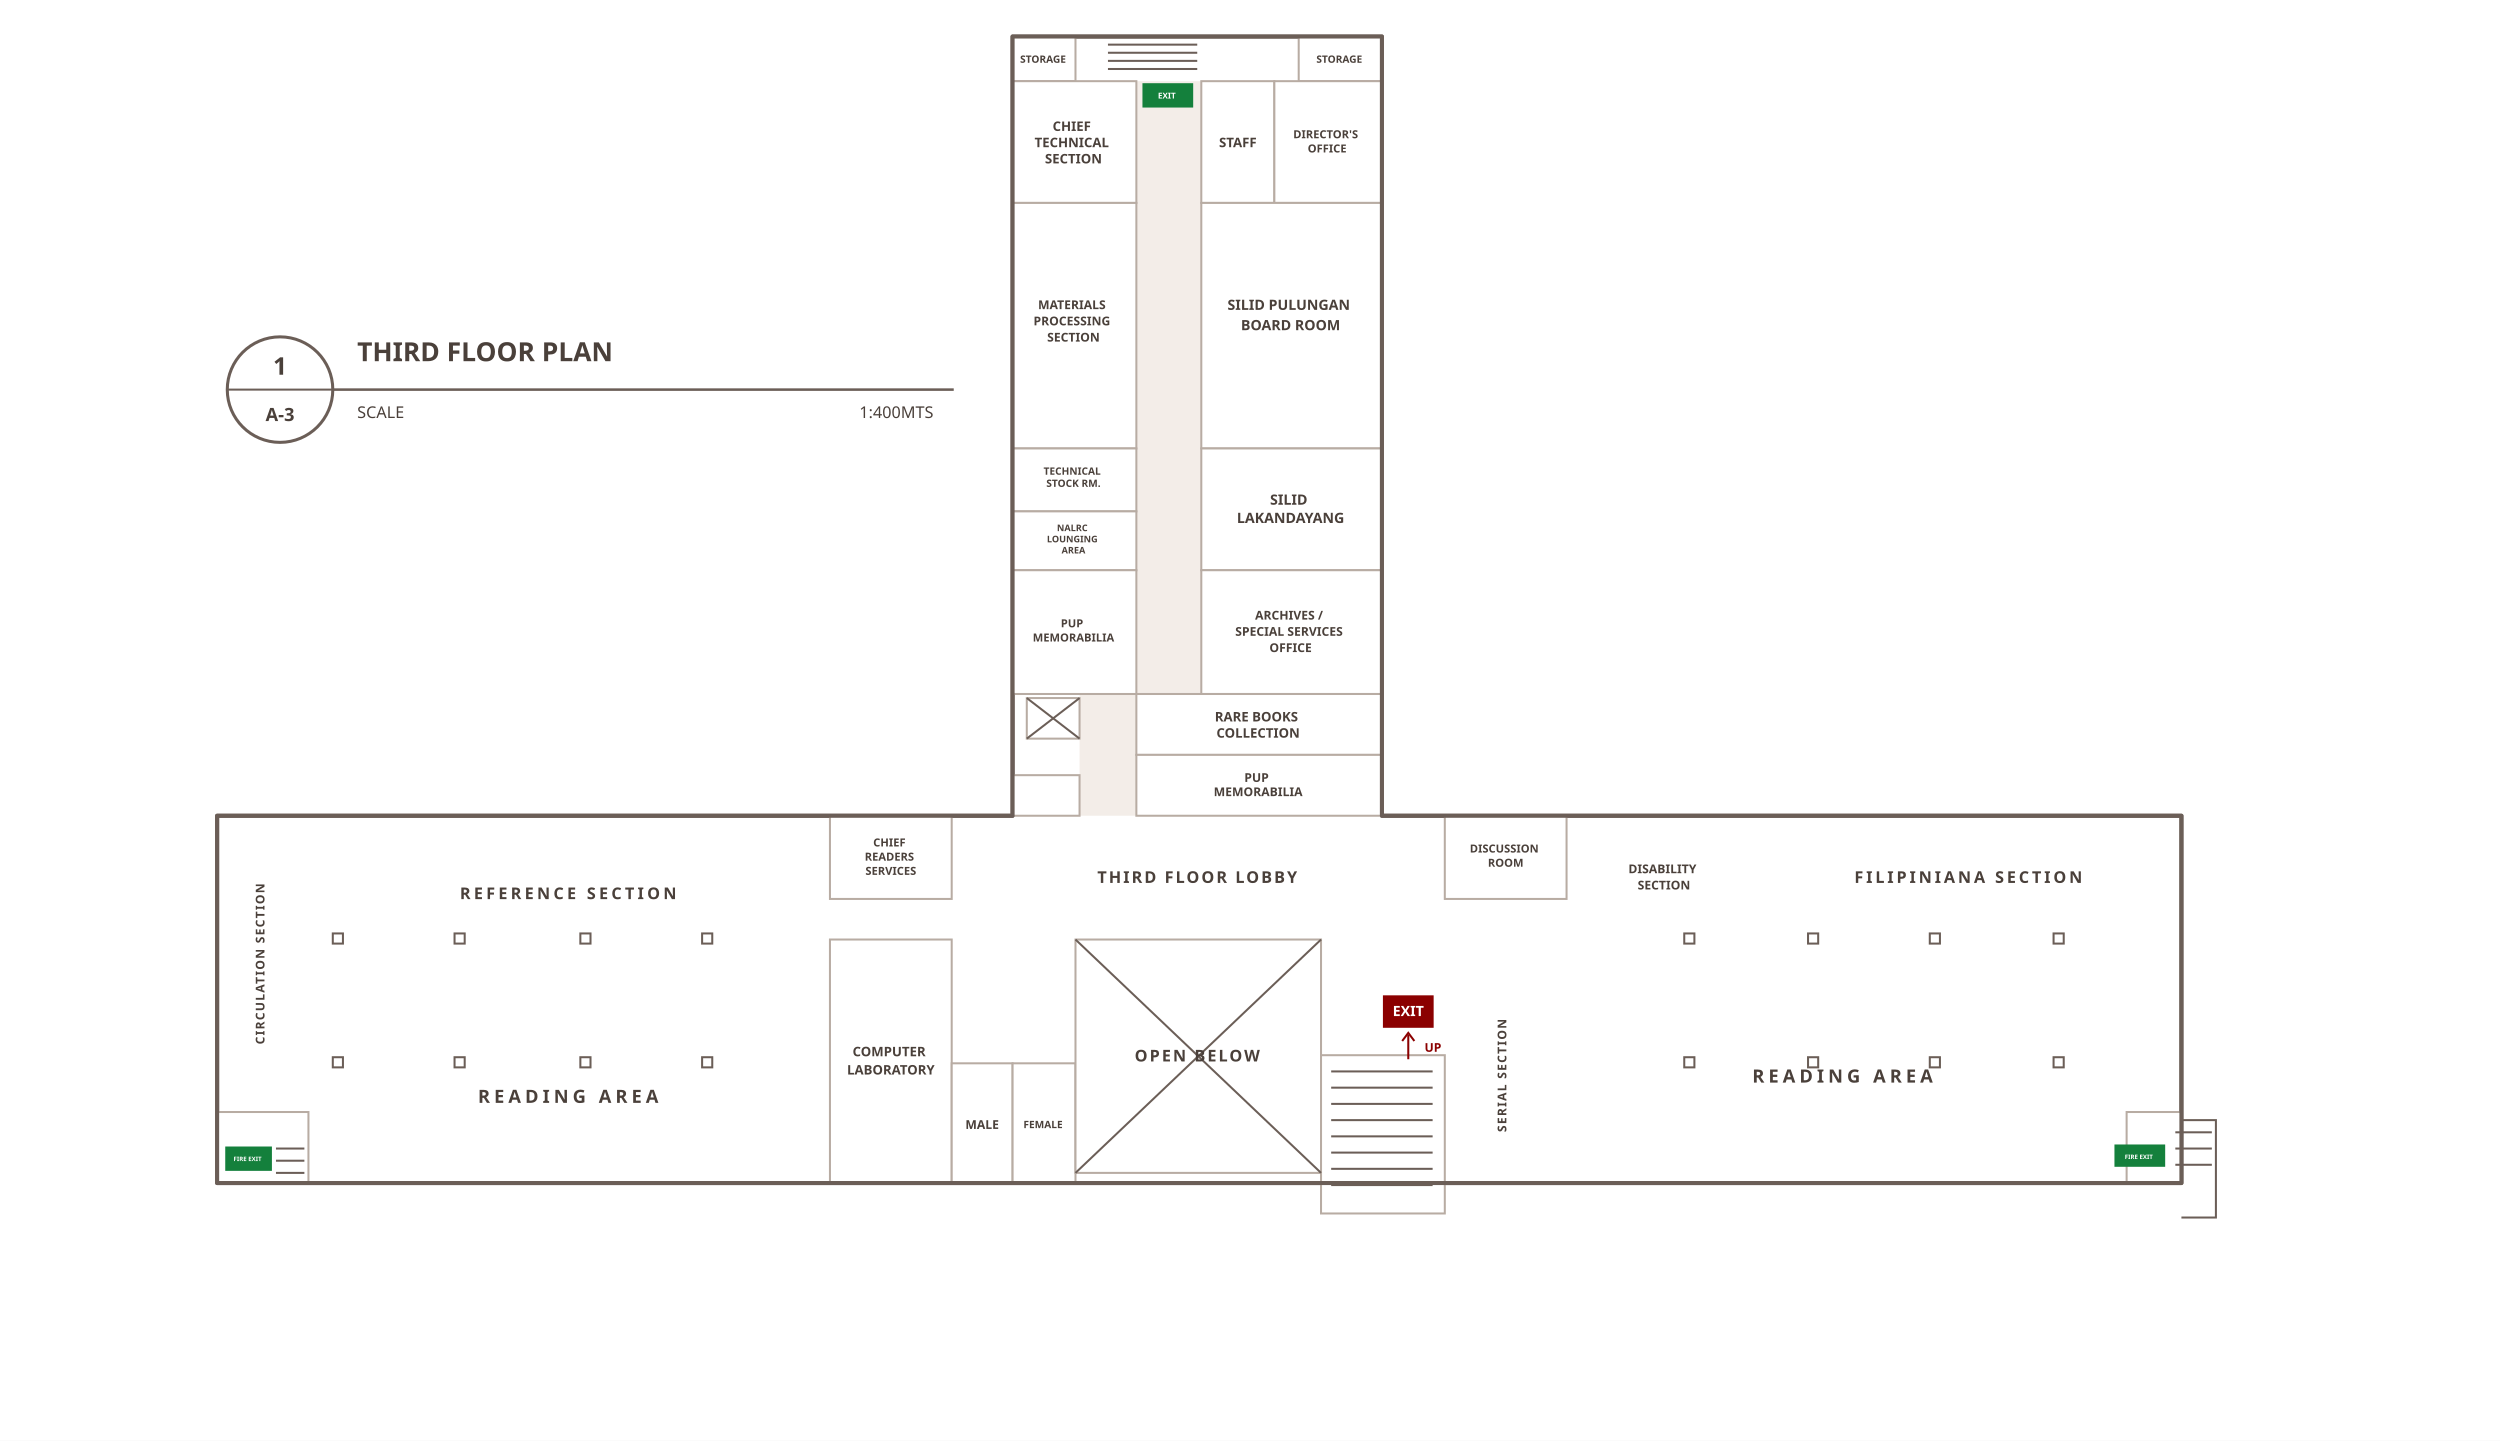
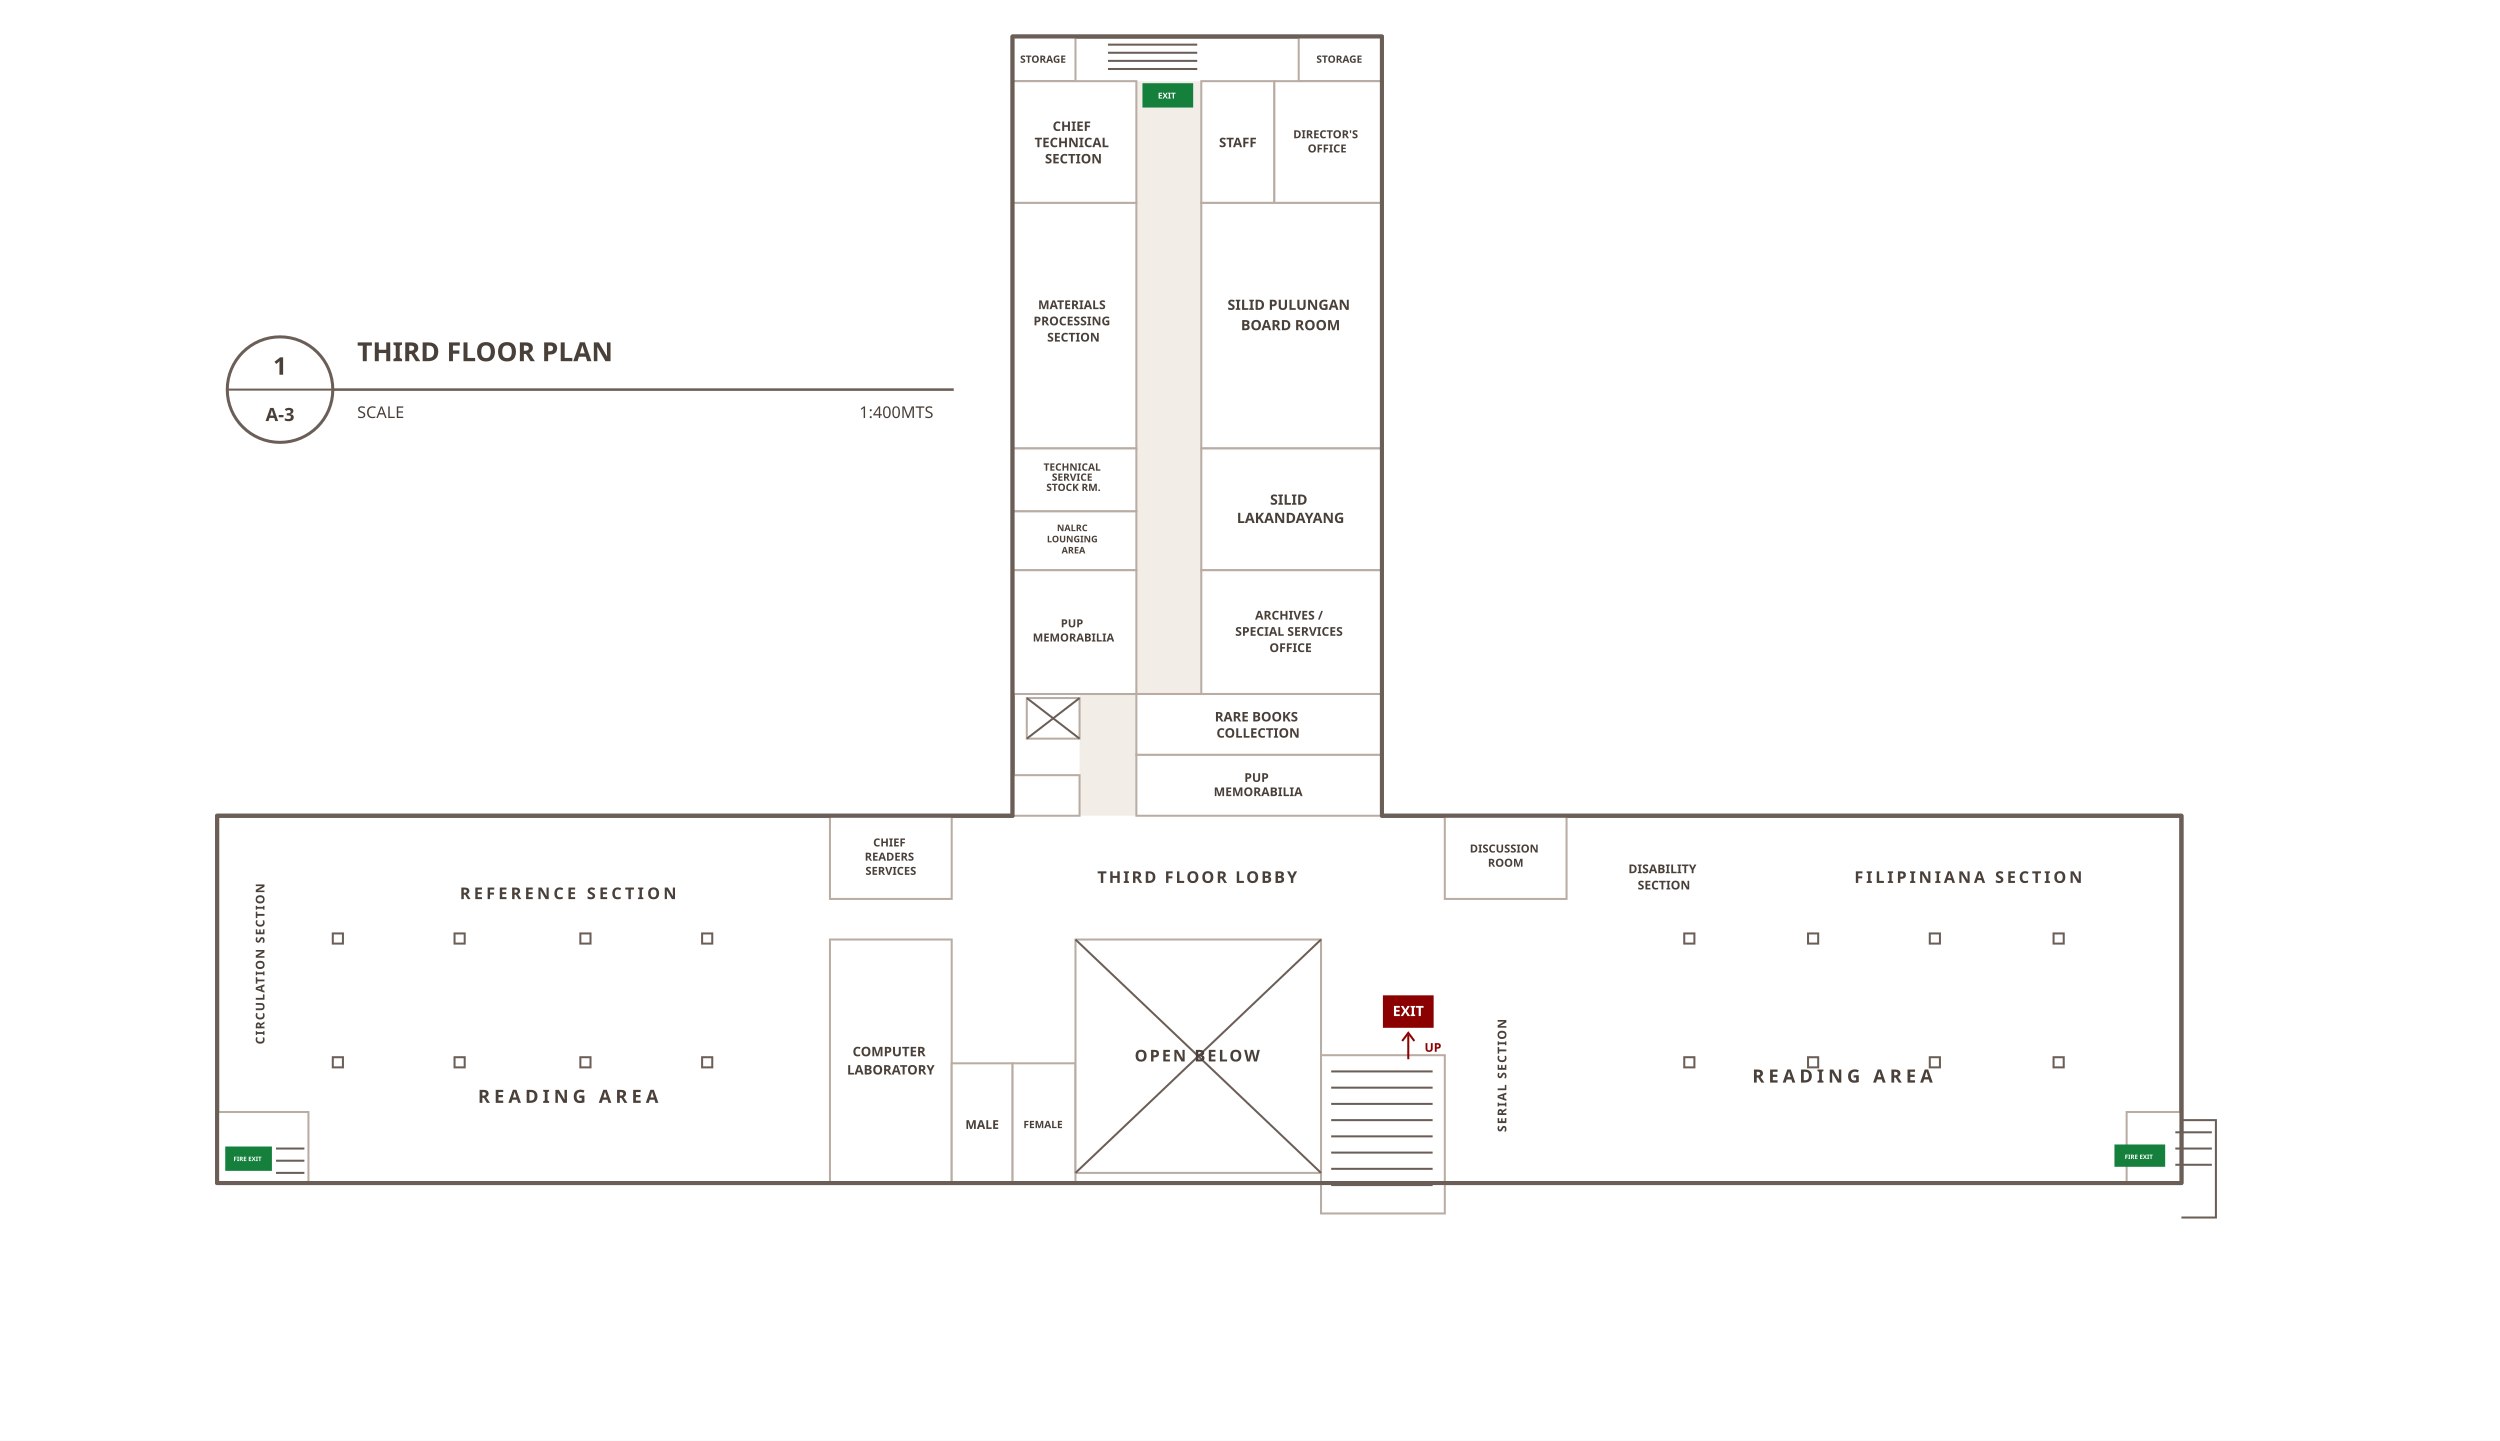
<svg xmlns="http://www.w3.org/2000/svg" viewBox="0 0 1232 710" width="1232" height="710" data-floor="library-3f">
  <rect width="1232" height="710" fill="#FFFFFF" />
  <g class="plan">
    <path class="wing" fill="#FFFFFF" stroke="#6B5E57" stroke-width="2" stroke-linejoin="round" d="M499,18 L681,18 L681,402 L1075,402 L1075,583 L107,583 L107,402 L499,402 Z" />
    <polygon class="corridor" fill="#F3EDE8" stroke="none" points="560,40 592,40 592,342 560,342" />
    <polygon class="corridor" fill="#F3EDE8" stroke="none" points="532,342 560,342 560,402 532,402" />
    <g class="rooms">
      <polygon fill="#FFFFFF" stroke="#B8ACA3" stroke-width="1" points="499,18 530,18 530,40 499,40" />
      <polygon fill="#FFFFFF" stroke="#B8ACA3" stroke-width="1" points="640,18 681,18 681,40 640,40" />
      <polygon class="room" data-room="library-3f-chief-technical-section" data-baked="1" fill="#FFFFFF" stroke="#B8ACA3" stroke-width="1" points="499,40 560,40 560,100 499,100" />
      <polygon class="room" data-room="library-3f-staff" data-baked="1" fill="#FFFFFF" stroke="#B8ACA3" stroke-width="1" points="592,40 628,40 628,100 592,100" />
      <polygon class="room" data-room="library-3f-director-s-office" data-baked="1" fill="#FFFFFF" stroke="#B8ACA3" stroke-width="1" points="628,40 681,40 681,100 628,100" />
      <polygon class="room" data-room="library-3f-materials-processing-section" data-baked="1" fill="#FFFFFF" stroke="#B8ACA3" stroke-width="1" points="499,100 560,100 560,221 499,221" />
      <polygon class="room" data-room="library-3f-silid-pulungan-board-room" data-baked="1" fill="#FFFFFF" stroke="#B8ACA3" stroke-width="1" points="592,100 681,100 681,221 592,221" />
      <polygon class="room" data-room="library-3f-technical-service-stock-rm" data-baked="1" fill="#FFFFFF" stroke="#B8ACA3" stroke-width="1" points="499,221 560,221 560,252 499,252" />
      <polygon class="room" data-room="library-3f-nalrc-lounging-area" data-baked="1" fill="#FFFFFF" stroke="#B8ACA3" stroke-width="1" points="499,252 560,252 560,281 499,281" />
      <polygon class="room" data-room="library-3f-silid-lakandayang" data-baked="1" fill="#FFFFFF" stroke="#B8ACA3" stroke-width="1" points="592,221 681,221 681,281 592,281" />
      <polygon class="room" data-room="library-3f-pup-memorabilia" data-baked="1" fill="#FFFFFF" stroke="#B8ACA3" stroke-width="1" points="499,281 560,281 560,342 499,342" />
      <polygon class="room" data-room="library-3f-archives-special-services-office" data-baked="1" fill="#FFFFFF" stroke="#B8ACA3" stroke-width="1" points="592,281 681,281 681,342 592,342" />
      <polygon class="room" data-room="library-3f-elevator" data-baked="1" fill="#FFFFFF" stroke="#B8ACA3" stroke-width="1" points="506,344 532,344 532,364 506,364" />
      <polygon fill="#FFFFFF" stroke="#B8ACA3" stroke-width="1" points="499,382 532,382 532,402 499,402" />
      <polygon class="room" data-room="library-3f-rare-books-collection" data-baked="1" fill="#FFFFFF" stroke="#B8ACA3" stroke-width="1" points="560,342 681,342 681,372 560,372" />
      <polygon fill="#FFFFFF" stroke="#B8ACA3" stroke-width="1" points="560,372 681,372 681,402 560,402" />
      <polygon class="room" data-room="library-3f-chief-readers-services" data-baked="1" fill="#FFFFFF" stroke="#B8ACA3" stroke-width="1" points="409,402 469,402 469,443 409,443" />
      <polygon class="room" data-room="library-3f-computer-laboratory" data-baked="1" fill="#FFFFFF" stroke="#B8ACA3" stroke-width="1" points="409,463 469,463 469,583 409,583" />
      <polygon class="room" data-room="library-3f-male-cr" data-baked="1" fill="#FFFFFF" stroke="#B8ACA3" stroke-width="1" points="469,524 499,524 499,583 469,583" />
      <polygon class="room" data-room="library-3f-female-cr" data-baked="1" fill="#FFFFFF" stroke="#B8ACA3" stroke-width="1" points="499,524 530,524 530,583 499,583" />
      <polygon class="room" data-room="library-3f-open-below" data-baked="1" fill="#FFFFFF" stroke="#B8ACA3" stroke-width="1" points="530,463 651,463 651,578 530,578" />
      <polygon class="room" data-room="library-3f-discussion-room" data-baked="1" fill="#FFFFFF" stroke="#B8ACA3" stroke-width="1" points="712,402 772,402 772,443 712,443" />
      <polygon class="room" data-room="library-3f-circulation-section" data-baked="1" fill="none" stroke="none" points="107,402 152,402 152,548 107,548" />
      <polygon class="room" data-room="library-3f-reference-section" data-baked="1" fill="none" stroke="none" points="152,402 409,402 409,492 152,492" />
      <polygon class="room" data-room="library-3f-reading-area-west" data-baked="1" fill="none" stroke="none" points="152,492 409,492 409,583 152,583" />
      <polygon class="room" data-room="library-3f-fire-exit-west" data-baked="1" fill="#FFFFFF" stroke="#B8ACA3" stroke-width="1" points="107,548 152,548 152,583 107,583" />
      <polygon class="room" data-room="library-3f-third-floor-lobby" data-baked="1" fill="none" stroke="none" points="469,402 712,402 712,463 530,463 530,524 469,524" />
      <polygon class="room" data-room="library-3f-disability-section" data-baked="1" fill="none" stroke="none" points="772,402 868,402 868,463 772,463" />
      <polygon class="room" data-room="library-3f-filipiniana-section" data-baked="1" fill="none" stroke="none" points="868,402 1075,402 1075,463 868,463" />
      <polygon class="room" data-room="library-3f-serial-section" data-baked="1" fill="none" stroke="none" points="712,463 768,463 768,583 712,583" />
      <polygon class="room" data-room="library-3f-reading-area-east" data-baked="1" fill="none" stroke="none" points="768,463 1048,463 1048,583 768,583" />
      <polygon class="room" data-room="library-3f-fire-exit-east" data-baked="1" fill="#FFFFFF" stroke="#B8ACA3" stroke-width="1" points="1048,548 1075,548 1075,583 1048,583" />
      <polygon class="room" data-room="library-3f-stairs-up" data-baked="1" fill="#FFFFFF" stroke="#B8ACA3" stroke-width="1" points="651,520 712,520 712,598 651,598" />
      <polygon class="room" data-room="library-3f-exit-main-stairs" data-baked="1" fill="#8B0000" stroke="#8B0000" stroke-width="1" points="682,491 706,491 706,506 682,506" />
    </g>
    <g class="stairs" fill="none" stroke="#6B5E57" stroke-width="1">
      <line x1="546" y1="22" x2="590" y2="22" />
      <line x1="546" y1="26" x2="590" y2="26" />
      <line x1="546" y1="30" x2="590" y2="30" />
      <line x1="546" y1="34" x2="590" y2="34" />
      <line x1="656" y1="528" x2="706" y2="528" />
      <line x1="656" y1="536" x2="706" y2="536" />
      <line x1="656" y1="544" x2="706" y2="544" />
      <line x1="656" y1="552" x2="706" y2="552" />
      <line x1="656" y1="560" x2="706" y2="560" />
      <line x1="656" y1="568" x2="706" y2="568" />
      <line x1="656" y1="576" x2="706" y2="576" />
      <line x1="656" y1="584" x2="706" y2="584" />
      <line x1="136" y1="566" x2="150" y2="566" />
      <line x1="136" y1="572" x2="150" y2="572" />
      <line x1="136" y1="578" x2="150" y2="578" />
      <line x1="1072" y1="558" x2="1090" y2="558" />
      <line x1="1072" y1="566" x2="1090" y2="566" />
      <line x1="1072" y1="574" x2="1090" y2="574" />
      <path d="M1075,552 L1092,552 L1092,600 L1075,600" />
    </g>
    <g class="void" fill="none" stroke="#6B5E57" stroke-width="1">
      <line x1="530" y1="463" x2="651" y2="578" />
      <line x1="651" y1="463" x2="530" y2="578" />
      <line x1="506" y1="344" x2="532" y2="364" />
      <line x1="532" y1="344" x2="506" y2="364" />
    </g>
    <g class="columns" fill="none" stroke="#6B5E57" stroke-width="1">
      <rect x="164" y="460" width="5" height="5" />
      <rect x="224" y="460" width="5" height="5" />
      <rect x="286" y="460" width="5" height="5" />
      <rect x="346" y="460" width="5" height="5" />
      <rect x="164" y="521" width="5" height="5" />
      <rect x="224" y="521" width="5" height="5" />
      <rect x="286" y="521" width="5" height="5" />
      <rect x="346" y="521" width="5" height="5" />
      <rect x="830" y="460" width="5" height="5" />
      <rect x="891" y="460" width="5" height="5" />
      <rect x="951" y="460" width="5" height="5" />
      <rect x="1012" y="460" width="5" height="5" />
      <rect x="830" y="521" width="5" height="5" />
      <rect x="891" y="521" width="5" height="5" />
      <rect x="951" y="521" width="5" height="5" />
      <rect x="1012" y="521" width="5" height="5" />
    </g>
    <g class="marks">
      <rect x="563" y="41" width="25" height="12" fill="#14803C" />
      <text x="575" y="47" fill="#FFFFFF" font-family="system-ui,sans-serif" font-size="4" font-weight="700" text-anchor="middle" dominant-baseline="central">EXIT</text>
      <rect x="111" y="565" width="23" height="12" fill="#14803C" />
      <text x="122" y="571" fill="#FFFFFF" font-family="system-ui,sans-serif" font-size="3" font-weight="700" text-anchor="middle" dominant-baseline="central">FIRE EXIT</text>
      <rect x="1042" y="564" width="25" height="11" fill="#14803C" />
      <text x="1054" y="570" fill="#FFFFFF" font-family="system-ui,sans-serif" font-size="3" font-weight="700" text-anchor="middle" dominant-baseline="central">FIRE EXIT</text>
      <text x="694" y="498" fill="#FFFFFF" font-family="system-ui,sans-serif" font-size="7" font-weight="700" text-anchor="middle" dominant-baseline="central">EXIT</text>
      <line x1="694" y1="522" x2="694" y2="510" stroke="#8B0000" stroke-width="1" />
      <polyline points="691,513 694,509 697,513" fill="none" stroke="#8B0000" stroke-width="1" />
      <text x="702" y="516" fill="#8B0000" font-family="system-ui,sans-serif" font-size="6" font-weight="700" text-anchor="start" dominant-baseline="central">UP</text>
    </g>
    <path class="wing" fill="none" stroke="#6B5E57" stroke-width="2" stroke-linejoin="round" d="M499,18 L681,18 L681,402 L1075,402 L1075,583 L107,583 L107,402 L499,402 Z" />
    <g class="room-nums" fill="#4A403A" font-family="system-ui,sans-serif" font-weight="600" text-anchor="middle">
      <text x="514" y="29" font-size="5" dominant-baseline="central">STORAGE</text>
      <text x="660" y="29" font-size="5" dominant-baseline="central">STORAGE</text>
      <text x="529" y="70" font-size="6.5" dominant-baseline="central">
        <tspan x="529" dy="-8">CHIEF</tspan>
        <tspan x="529" dy="8">TECHNICAL</tspan>
        <tspan x="529" dy="8">SECTION</tspan>
      </text>
      <text x="610" y="70" font-size="6.5" dominant-baseline="central">STAFF</text>
      <text x="654" y="70" font-size="5.5" dominant-baseline="central">
        <tspan x="654" dy="-4">DIRECTOR'S</tspan>
        <tspan x="654" dy="7">OFFICE</tspan>
      </text>
      <text x="529" y="160" font-size="6" dominant-baseline="central">
        <tspan x="529" dy="-10">MATERIALS</tspan>
        <tspan x="529" dy="8">PROCESSING</tspan>
        <tspan x="529" dy="8">SECTION</tspan>
      </text>
      <text x="636" y="160" font-size="7" dominant-baseline="central">
        <tspan x="636" dy="-10">SILID PULUNGAN</tspan>
        <tspan x="636" dy="10">BOARD ROOM</tspan>
      </text>
      <text x="529" y="236" font-size="5" dominant-baseline="central">
-         <tspan x="529" dy="-4">TECHNICAL</tspan>
-         <tspan x="529" dy="6">STOCK RM.</tspan>
+         <tspan x="529" dy="-6">TECHNICAL</tspan>
+         <tspan x="529" dy="5">SERVICE</tspan>
+         <tspan x="529" dy="5">STOCK RM.</tspan>
      </text>
      <text x="529" y="266" font-size="4.5" dominant-baseline="central">
        <tspan x="529" dy="-6">NALRC</tspan>
        <tspan x="529" dy="5.5">LOUNGING</tspan>
        <tspan x="529" dy="5.5">AREA</tspan>
      </text>
      <text x="636" y="251" font-size="7" dominant-baseline="central">
        <tspan x="636" dy="-5">SILID</tspan>
        <tspan x="636" dy="9">LAKANDAYANG</tspan>
      </text>
      <text x="529" y="311" font-size="5.5" dominant-baseline="central">
        <tspan x="529" dy="-4">PUP</tspan>
        <tspan x="529" dy="7">MEMORABILIA</tspan>
      </text>
      <text x="636" y="311" font-size="6" dominant-baseline="central">
        <tspan x="636" dy="-8">ARCHIVES /</tspan>
        <tspan x="636" dy="8">SPECIAL SERVICES</tspan>
        <tspan x="636" dy="8">OFFICE</tspan>
      </text>
      <text x="620" y="357" font-size="6.5" dominant-baseline="central">
        <tspan x="620" dy="-4">RARE BOOKS</tspan>
        <tspan x="620" dy="8">COLLECTION</tspan>
      </text>
      <text x="620" y="387" font-size="6" dominant-baseline="central">
        <tspan x="620" dy="-4">PUP</tspan>
        <tspan x="620" dy="7">MEMORABILIA</tspan>
      </text>
      <text x="439" y="422" font-size="5.5" dominant-baseline="central">
        <tspan x="439" dy="-7">CHIEF</tspan>
        <tspan x="439" dy="7">READERS</tspan>
        <tspan x="439" dy="7">SERVICES</tspan>
      </text>
      <text x="439" y="523" font-size="6.5" dominant-baseline="central">
        <tspan x="439" dy="-5">COMPUTER</tspan>
        <tspan x="439" dy="9">LABORATORY</tspan>
      </text>
      <text x="484" y="554" font-size="6" dominant-baseline="central">MALE</text>
      <text x="514" y="554" font-size="5" dominant-baseline="central">FEMALE</text>
      <text x="590" y="520" font-size="8" letter-spacing="1" dominant-baseline="central">OPEN BELOW</text>
      <text x="742" y="422" font-size="5.5" dominant-baseline="central">
        <tspan x="742" dy="-4">DISCUSSION</tspan>
        <tspan x="742" dy="7">ROOM</tspan>
      </text>
      <text x="820" y="432" font-size="6" dominant-baseline="central">
        <tspan x="820" dy="-4">DISABILITY</tspan>
        <tspan x="820" dy="8">SECTION</tspan>
      </text>
      <text x="970" y="432" font-size="8" letter-spacing="1.4" dominant-baseline="central">FILIPINIANA SECTION</text>
      <text x="908" y="530" font-size="9" letter-spacing="2" dominant-baseline="central">READING AREA</text>
      <text x="280" y="440" font-size="8" letter-spacing="1.6" dominant-baseline="central">REFERENCE SECTION</text>
      <text x="280" y="540" font-size="9" letter-spacing="2" dominant-baseline="central">READING AREA</text>
      <text x="590" y="432" font-size="8" letter-spacing="1" dominant-baseline="central">THIRD FLOOR LOBBY</text>
      <text transform="rotate(-90 128 475)" x="128" y="475" font-size="6" letter-spacing="0.6" dominant-baseline="central">CIRCULATION SECTION</text>
      <text transform="rotate(-90 740 530)" x="740" y="530" font-size="6" letter-spacing="0.6" dominant-baseline="central">SERIAL SECTION</text>
    </g>
    <g class="sheet" fill="#4A403A" font-family="system-ui,sans-serif">
      <circle cx="138" cy="192" r="26" fill="#FFFFFF" stroke="#6B5E57" stroke-width="1.5" />
      <line x1="112" y1="192" x2="164" y2="192" stroke="#6B5E57" stroke-width="1" />
      <text x="138" y="180" font-size="12" font-weight="600" text-anchor="middle" dominant-baseline="central">1</text>
      <text x="138" y="204" font-size="9" font-weight="600" text-anchor="middle" dominant-baseline="central">A-3</text>
      <line x1="164" y1="192" x2="470" y2="192" stroke="#6B5E57" stroke-width="1.25" />
      <text x="176" y="178" font-size="13" font-weight="700" text-anchor="start">THIRD FLOOR PLAN</text>
      <text x="176" y="206" font-size="8" text-anchor="start">SCALE</text>
      <text x="460" y="206" font-size="8" text-anchor="end">1:400MTS</text>
    </g>
  </g>
</svg>
